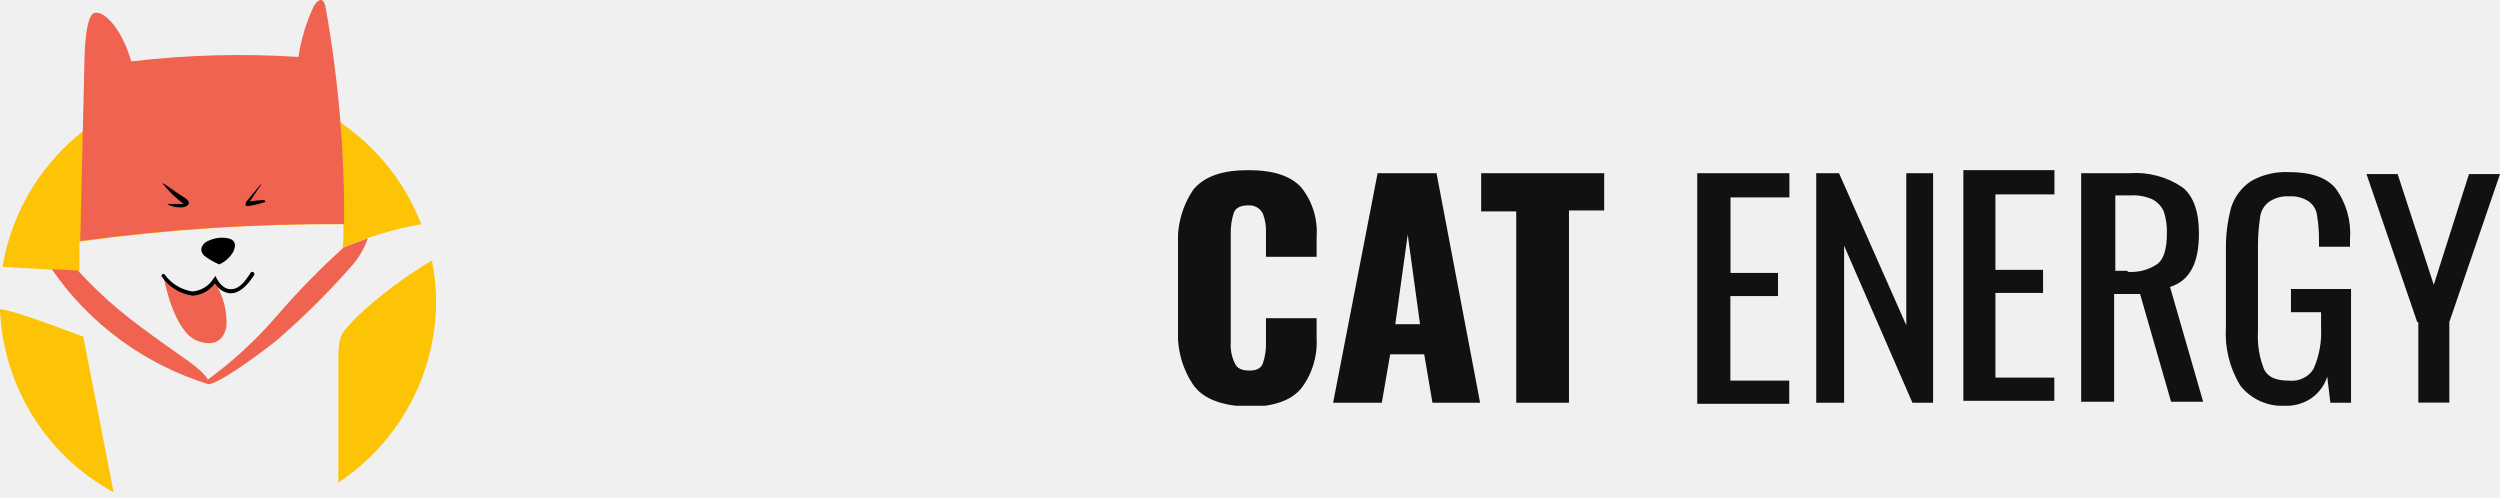
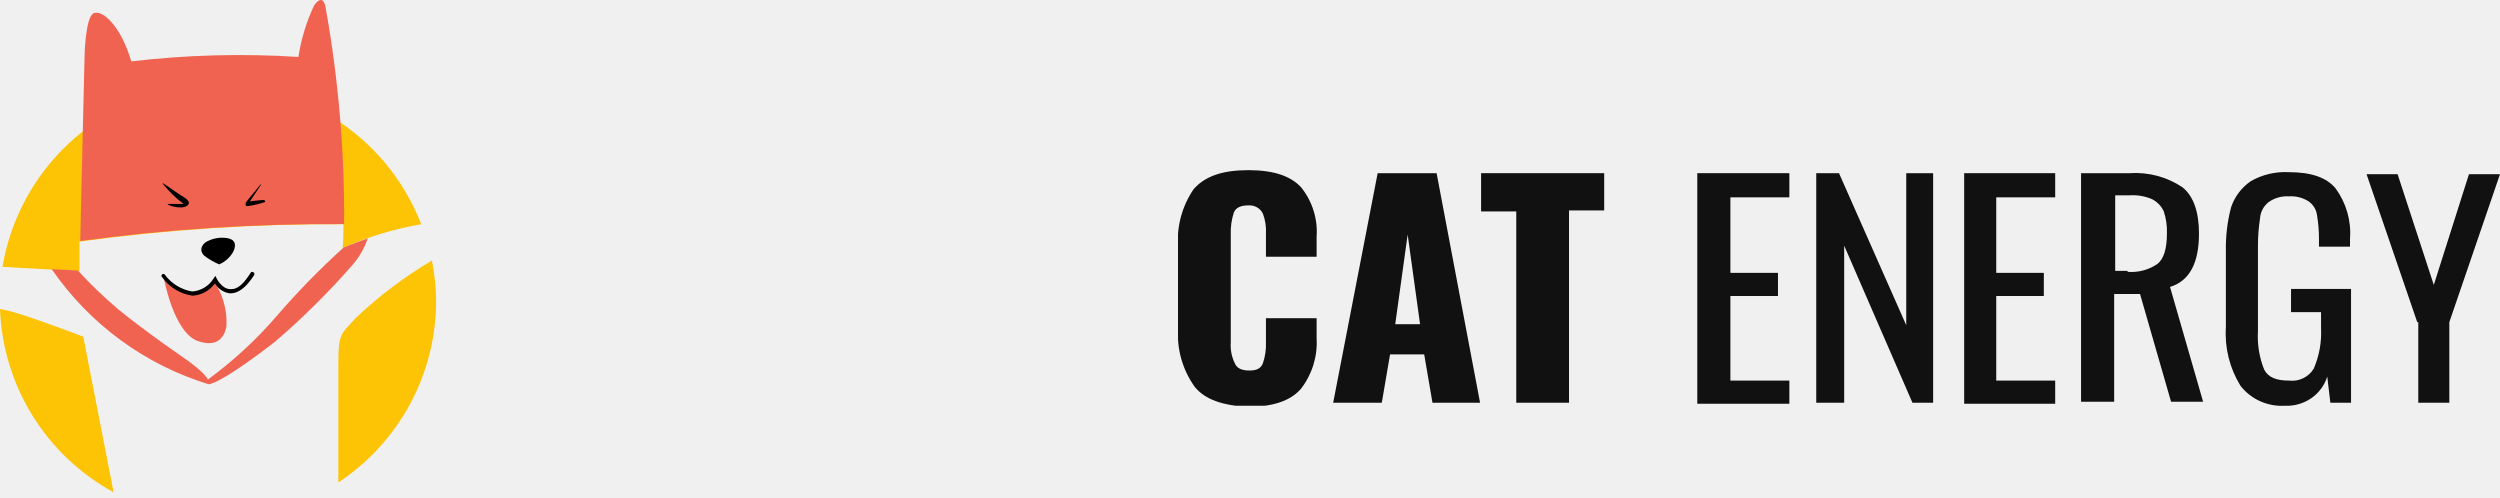
- <svg xmlns="http://www.w3.org/2000/svg" width="191" height="38" fill="none">
-   <g clip-path="url(#a)">
-     <path d="M6.07 20.72v-2.26c6.68-.92 13.42-1.36 20.17-1.33 0 .6 0 1.21-.06 1.82a25.52 25.52 0 0 1 6-1.82A16.67 16.67 0 0 0 .19 20.39l5.88.33ZM27.24 24.23c-1.16 1.28-1.39 1.2-1.39 3.45v9.18A16.64 16.64 0 0 0 33.32 23a17.3 17.3 0 0 0-.32-3.1 33.1 33.1 0 0 0-5.76 4.33ZM6.36 25.72s-3.79-1.44-5.19-1.83A8.54 8.54 0 0 0 0 23.61a16.65 16.65 0 0 0 8.68 14L6.36 25.72Z" fill="#FDC305" />
-     <path d="M26.29 17.12A89.8 89.8 0 0 0 24.89.65S24.75-.64 24 .41c-.59 1.25-1 2.58-1.2 3.94a70.34 70.34 0 0 0-12.77.34C9.24 2 7.85.75 7.18 1c-.67.25-.72 3.31-.72 3.31l-.33 14.1c6.68-.9 13.42-1.34 20.16-1.29Z" fill="#F06351" />
-     <path d="M12.41 14c0-.09 1 .68 1.41.92.41.24.61.42.61.59 0 .17-.27.34-.63.34s-.91-.12-1-.27h1.23A8.34 8.34 0 0 1 12.41 14ZM19.89 14.11l-1.09 1.33c0 .06-.17.35.18.3.41-.06.82-.16 1.22-.29.11 0 .07-.19-.11-.17-.18.02-.69.05-1 .11l.84-1.26s.07-.13-.04-.02ZM16.75 20.2c.46-.2.85-.56 1.09-1 .28-.65 0-.91-.44-1-.6-.11-1.22.01-1.74.34-.39.36-.34.72-.05 1 .35.27.73.49 1.14.66Z" fill="#000" />
-     <path d="M16.35 21.45c-.11.23-.27.43-.46.6-.28.23-.63.36-1 .38a2.15 2.15 0 0 1-1.47-.43 2.3 2.3 0 0 1-.53-.44c-.1-.11-.22-.2-.36-.26 0 0 .75 4.1 2.57 4.75 1.82.65 2.14-.75 2.2-1.13a5.61 5.61 0 0 0-.82-3.23c-.02-.31-.03-.11-.13-.24Z" fill="#F06351" />
-     <path d="M14.71 22.59a3.44 3.44 0 0 1-2.36-1.47.14.14 0 0 1 .03-.15.14.14 0 0 1 .2 0c.5.7 1.26 1.16 2.11 1.3a2.1 2.1 0 0 0 1.63-1l.14-.19.1.21s.37.76 1 .8c.63.04 1.05-.41 1.61-1.28a.14.14 0 0 1 .2 0 .15.15 0 0 1 .05.2c-.64 1-1.27 1.44-1.88 1.4a1.55 1.55 0 0 1-1.12-.76 2.26 2.26 0 0 1-1.71.94Z" fill="#000" />
-     <path d="M26.24 18.92a58.63 58.63 0 0 0-5.07 5.19A31.63 31.63 0 0 1 15.88 29c-.22-.53-1.62-1.51-1.62-1.51s-3.13-2.14-5.18-3.82a34.14 34.14 0 0 1-3.13-3l-2-.11c2.89 4.2 7.12 7.3 12 8.8.86-.14 3.27-1.86 5.07-3.26a58.13 58.13 0 0 0 5.94-5.89c.5-.59.89-1.27 1.14-2-1.1.39-1.86.71-1.86.71Z" fill="#F06351" />
+ <svg xmlns="http://www.w3.org/2000/svg" width="191" height="38" viewBox="0 0 191 38" fill="none">
+   <g clip-path="url(#clip0_54347_374)">
+     <path d="M6.07 20.72V18.46C12.754 17.542 19.494 17.098 26.24 17.13C26.24 17.73 26.24 18.34 26.18 18.95C28.098 18.099 30.113 17.488 32.18 17.13C30.863 13.722 28.462 10.841 25.347 8.931C22.232 7.021 18.576 6.186 14.941 6.557C11.306 6.927 7.894 8.482 5.229 10.981C2.563 13.48 0.793 16.786 0.19 20.39L6.07 20.72Z" fill="#FDC305" />
+     <path d="M27.24 24.23C26.08 25.51 25.85 25.43 25.85 27.68C25.85 28.59 25.85 32.58 25.85 36.86C28.142 35.346 30.024 33.288 31.328 30.869C32.632 28.451 33.316 25.747 33.32 23C33.307 21.959 33.2 20.922 33 19.9C30.928 21.13 28.997 22.581 27.24 24.23Z" fill="#FDC305" />
+     <path d="M6.36 25.72C6.36 25.72 2.57 24.28 1.17 23.89C0.787 23.769 0.396 23.676 0 23.61C0.108 26.496 0.966 29.304 2.487 31.759C4.009 34.213 6.143 36.23 8.68 37.61L6.36 25.72Z" fill="#FDC305" />
+     <path d="M26.29 17.12C26.331 11.599 25.862 6.085 24.89 0.65C24.89 0.65 24.75 -0.64 24 0.41C23.411 1.658 23.007 2.985 22.8 4.35C18.542 4.076 14.268 4.19 10.03 4.69C9.24 2 7.85 0.75 7.18 1C6.51 1.25 6.46 4.31 6.46 4.31L6.13 18.41C12.811 17.506 19.548 17.075 26.29 17.12V17.12Z" fill="#F06351" />
+     <path d="M12.41 14C12.41 13.91 13.41 14.68 13.82 14.92C14.23 15.16 14.43 15.34 14.43 15.51C14.43 15.68 14.16 15.85 13.8 15.85C13.44 15.85 12.89 15.73 12.8 15.58H13.74H14.03C13.421 15.129 12.876 14.598 12.41 14V14Z" fill="black" />
+     <path d="M19.89 14.11L18.8 15.44C18.8 15.5 18.63 15.79 18.98 15.74C19.394 15.678 19.802 15.581 20.2 15.45C20.31 15.45 20.27 15.26 20.09 15.28C19.91 15.3 19.4 15.33 19.09 15.39L19.93 14.13C19.93 14.13 20 14 19.89 14.11Z" fill="black" />
+     <path d="M16.75 20.2C17.213 19.996 17.597 19.644 17.84 19.2C18.12 18.55 17.84 18.29 17.4 18.2C16.798 18.09 16.177 18.212 15.66 18.54C15.27 18.9 15.32 19.26 15.61 19.54C15.961 19.806 16.344 20.028 16.75 20.2V20.2Z" fill="black" />
+     <path d="M16.35 21.45C16.238 21.678 16.082 21.883 15.89 22.05C15.605 22.279 15.255 22.412 14.89 22.43C14.364 22.472 13.841 22.319 13.42 22C13.222 21.881 13.044 21.732 12.89 21.56C12.79 21.449 12.667 21.36 12.53 21.3C12.53 21.3 13.28 25.4 15.1 26.05C16.92 26.7 17.24 25.3 17.3 24.92C17.36 23.785 17.074 22.659 16.48 21.69C16.46 21.38 16.45 21.58 16.35 21.45Z" fill="#F06351" />
+     <path d="M14.71 22.59C14.245 22.525 13.799 22.365 13.398 22.121C12.998 21.877 12.651 21.553 12.38 21.17C12.367 21.157 12.356 21.141 12.349 21.124C12.342 21.107 12.338 21.089 12.338 21.07C12.338 21.051 12.342 21.033 12.349 21.016C12.356 20.999 12.367 20.983 12.38 20.97C12.393 20.957 12.409 20.946 12.426 20.939C12.443 20.932 12.461 20.928 12.48 20.928C12.499 20.928 12.517 20.932 12.534 20.939C12.551 20.946 12.567 20.957 12.58 20.97C13.085 21.664 13.843 22.131 14.69 22.27V22.27C15.022 22.245 15.343 22.141 15.626 21.967C15.91 21.793 16.148 21.554 16.32 21.27L16.46 21.08L16.56 21.29C16.56 21.29 16.93 22.05 17.56 22.09C18.19 22.13 18.61 21.68 19.17 20.81C19.183 20.797 19.199 20.786 19.216 20.779C19.233 20.772 19.251 20.768 19.27 20.768C19.289 20.768 19.307 20.772 19.324 20.779C19.341 20.786 19.357 20.797 19.37 20.81C19.402 20.831 19.425 20.863 19.435 20.9C19.444 20.937 19.439 20.977 19.42 21.01C18.78 22.01 18.15 22.45 17.54 22.41C17.308 22.376 17.087 22.29 16.893 22.159C16.699 22.027 16.537 21.853 16.42 21.65C16.223 21.924 15.968 22.151 15.672 22.314C15.376 22.477 15.047 22.571 14.71 22.59V22.59Z" fill="black" />
+     <path d="M26.24 18.92C24.445 20.544 22.751 22.277 21.17 24.11C19.599 25.936 17.824 27.577 15.88 29C15.66 28.47 14.26 27.49 14.26 27.49C14.26 27.49 11.13 25.35 9.08 23.67C7.974 22.737 6.929 21.735 5.95 20.67L3.95 20.56C6.84 24.765 11.07 27.868 15.95 29.36C16.81 29.22 19.22 27.5 21.02 26.1C23.139 24.282 25.124 22.313 26.96 20.21C27.462 19.621 27.849 18.942 28.1 18.21C27 18.6 26.24 18.92 26.24 18.92Z" fill="#F06351" />
  </g>
-   <g clip-path="url(#b)" fill="#111">
-     <path d="M91.26 29.54a6.87 6.87 0 0 1-1.26-4.3v-6.4c-.1-1.54.3-3.08 1.19-4.38.86-1 2.2-1.46 4.18-1.46 1.98 0 3.24.46 4.03 1.3a5.42 5.42 0 0 1 1.19 3.78v1.54h-3.87v-1.77a3.7 3.7 0 0 0-.24-1.54 1.16 1.16 0 0 0-1.1-.62c-.56 0-.95.16-1.11.54a4.85 4.85 0 0 0-.24 1.7v8.22c-.04.56.07 1.12.32 1.62.15.38.55.54 1.1.54.56 0 .87-.16 1.03-.54.18-.52.26-1.07.24-1.62v-1.84h3.87v1.54a5.78 5.78 0 0 1-1.19 3.84c-.79.93-2.13 1.39-4.03 1.39-1.9-.08-3.32-.54-4.1-1.54ZM105.25 13.23h4.5l3.33 17.54h-3.64l-.63-3.7h-2.6l-.64 3.7h-3.72l3.4-17.54Zm3.24 11.54-.94-6.85-.95 6.85h1.9ZM115.84 16.15h-2.68v-2.92h9.4v2.85h-2.69v14.69h-4.03V16.15ZM129.75 13.23h6.96v1.85h-4.5v5.77h3.63v1.77h-3.64v6.46h4.5v1.77h-7.03V13.23h.08ZM138.76 13.23h1.74l5.14 11.62V13.23h2.05v17.54h-1.58l-5.22-12v12h-2.13V13.23ZM150 13h6.96v1.85h-4.51v5.77h3.64v1.76h-3.64v6.47h4.5v1.77H150V13ZM159.07 13.23h3.64c1.43-.1 2.85.28 4.03 1.08.87.69 1.26 1.92 1.26 3.54 0 2.23-.7 3.61-2.21 4.07l2.53 8.77h-2.45l-2.37-8.23h-1.98v8.23H159V13.23h.08Zm3.48 7.54c.81.06 1.63-.15 2.3-.62.47-.38.7-1.15.7-2.3a4.84 4.84 0 0 0-.24-1.7c-.17-.39-.48-.71-.86-.92a3.69 3.69 0 0 0-1.74-.3h-1.1v5.76h.94v.08ZM171.16 29.46a7.6 7.6 0 0 1-1.1-4.46v-5.85c-.02-1.11.11-2.22.4-3.3.26-.81.78-1.51 1.5-2 .88-.51 1.9-.75 2.92-.7 1.66 0 2.84.39 3.55 1.23a5.77 5.77 0 0 1 1.11 3.85v.62h-2.37v-.54c0-.65-.05-1.29-.16-1.93-.06-.4-.3-.76-.63-1a2.5 2.5 0 0 0-1.5-.38 2.42 2.42 0 0 0-1.58.46 1.73 1.73 0 0 0-.64 1.23c-.1.69-.15 1.38-.15 2.08v6.54c-.06 1 .1 2 .47 2.92.32.62.95.85 1.9.85.37.04.75-.02 1.09-.19.34-.16.62-.42.8-.74.42-.97.61-2.02.56-3.07v-1.23h-2.3v-1.77h4.59v8.69h-1.58l-.24-2c-.2.67-.64 1.25-1.22 1.66-.6.4-1.3.6-2.02.57a4.05 4.05 0 0 1-3.4-1.54ZM184.68 24.62 180.8 13.3h2.38l2.76 8.46 2.69-8.46H191l-3.87 11.3v6.16h-2.37v-6.15h-.08Z" />
+   <g clip-path="url(#clip1_54347_374)">
+     <path d="M91.264 29.538C90.37 28.276 89.925 26.763 90 25.231V18.846C89.892 17.298 90.308 15.758 91.186 14.461C92.055 13.461 93.398 13 95.374 13C97.35 13 98.614 13.461 99.404 14.308C100.263 15.379 100.685 16.721 100.59 18.077V19.615H96.718V17.846C96.749 17.323 96.668 16.799 96.48 16.308C96.38 16.109 96.221 15.945 96.024 15.835C95.827 15.726 95.6 15.676 95.374 15.692C94.821 15.692 94.426 15.846 94.268 16.231C94.089 16.777 94.009 17.35 94.031 17.923V26.154C93.989 26.71 94.098 27.267 94.347 27.769C94.505 28.154 94.9 28.308 95.453 28.308C96.006 28.308 96.322 28.154 96.48 27.769C96.66 27.249 96.74 26.702 96.718 26.154V24.308H100.59V25.846C100.67 27.224 100.251 28.585 99.404 29.692C98.614 30.615 97.271 31.077 95.374 31.077C93.477 31 92.055 30.538 91.264 29.538Z" fill="#111111" />
+     <path d="M105.253 13.231H109.757L113.077 30.769H109.441L108.809 27.077H106.201L105.569 30.769H101.854L105.253 13.231ZM108.493 24.769L107.545 17.923L106.596 24.769H108.493Z" fill="#111111" />
+     <path d="M115.843 16.154H113.156V13.231H122.56V16.077H119.873V30.769H115.843V16.154Z" fill="#111111" />
+     <path d="M129.752 13.231H136.707V15.077H132.202V20.846H135.837V22.615H132.202V29.077H136.707V30.846H129.673V13.231H129.752Z" fill="#111111" />
+     <path d="M138.761 13.231H140.5L145.637 24.846V13.231H147.692V30.769H146.111L140.895 18.769V30.769H138.761V13.231Z" fill="#111111" />
+     <path d="M150.063 13.231H157.017V15.077H152.513V20.846H156.148V22.615H152.513V29.077H157.017V30.846H150.063V13.231Z" fill="#111111" />
+     <path d="M159.072 13.231H162.707C164.137 13.135 165.559 13.514 166.738 14.308C167.607 15 168.002 16.231 168.002 17.846C168.002 20.077 167.291 21.462 165.79 21.923L168.318 30.692H165.869L163.498 22.462H161.522V30.692H158.993V13.231H159.072ZM162.549 20.769C163.364 20.835 164.176 20.616 164.841 20.154C165.315 19.769 165.552 19 165.552 17.846C165.574 17.273 165.494 16.7 165.315 16.154C165.137 15.762 164.832 15.437 164.446 15.231C163.902 14.989 163.304 14.884 162.707 14.923H161.601V20.692H162.549V20.769Z" fill="#111111" />
+     <path d="M171.164 29.462C170.342 28.117 169.956 26.562 170.057 25V19.154C170.038 18.039 170.17 16.927 170.452 15.846C170.717 15.039 171.244 14.337 171.954 13.846C172.836 13.338 173.854 13.097 174.878 13.154C176.538 13.154 177.723 13.539 178.434 14.385C179.252 15.502 179.644 16.862 179.541 18.231V18.846H177.17V18.308C177.173 17.663 177.12 17.02 177.012 16.385C176.945 15.983 176.718 15.623 176.379 15.385C175.935 15.101 175.408 14.966 174.878 15C174.311 14.965 173.75 15.128 173.297 15.461C173.111 15.614 172.959 15.802 172.851 16.013C172.742 16.225 172.679 16.456 172.665 16.692C172.561 17.38 172.508 18.074 172.507 18.769V25.308C172.449 26.304 172.61 27.301 172.981 28.231C173.297 28.846 173.93 29.077 174.878 29.077C175.252 29.122 175.632 29.059 175.97 28.895C176.307 28.73 176.587 28.473 176.775 28.154C177.192 27.181 177.381 26.13 177.328 25.077V23.846H175.036V22.077H179.62V30.769H178.039L177.802 28.769C177.595 29.439 177.163 30.023 176.576 30.427C175.989 30.831 175.28 31.033 174.562 31C173.909 31.037 173.256 30.916 172.663 30.648C172.07 30.379 171.555 29.972 171.164 29.462V29.462Z" fill="#111111" />
+     <path d="M184.678 24.615L180.805 13.308H183.176L185.942 21.769L188.629 13.308H191L187.128 24.615V30.769H184.757V24.615H184.678Z" fill="#111111" />
  </g>
  <defs>
-     <clipPath id="a">
-       <path fill="#fff" d="M0 0h33.32v37.61H0z" />
+     <clipPath id="clip0_54347_374">
+       <rect width="33.32" height="37.61" fill="white" />
    </clipPath>
-     <clipPath id="b">
-       <path fill="#fff" transform="translate(90 13)" d="M0 0h101v18H0z" />
+     <clipPath id="clip1_54347_374">
+       <rect width="101" height="18" fill="white" transform="translate(90 13)" />
    </clipPath>
  </defs>
</svg>
